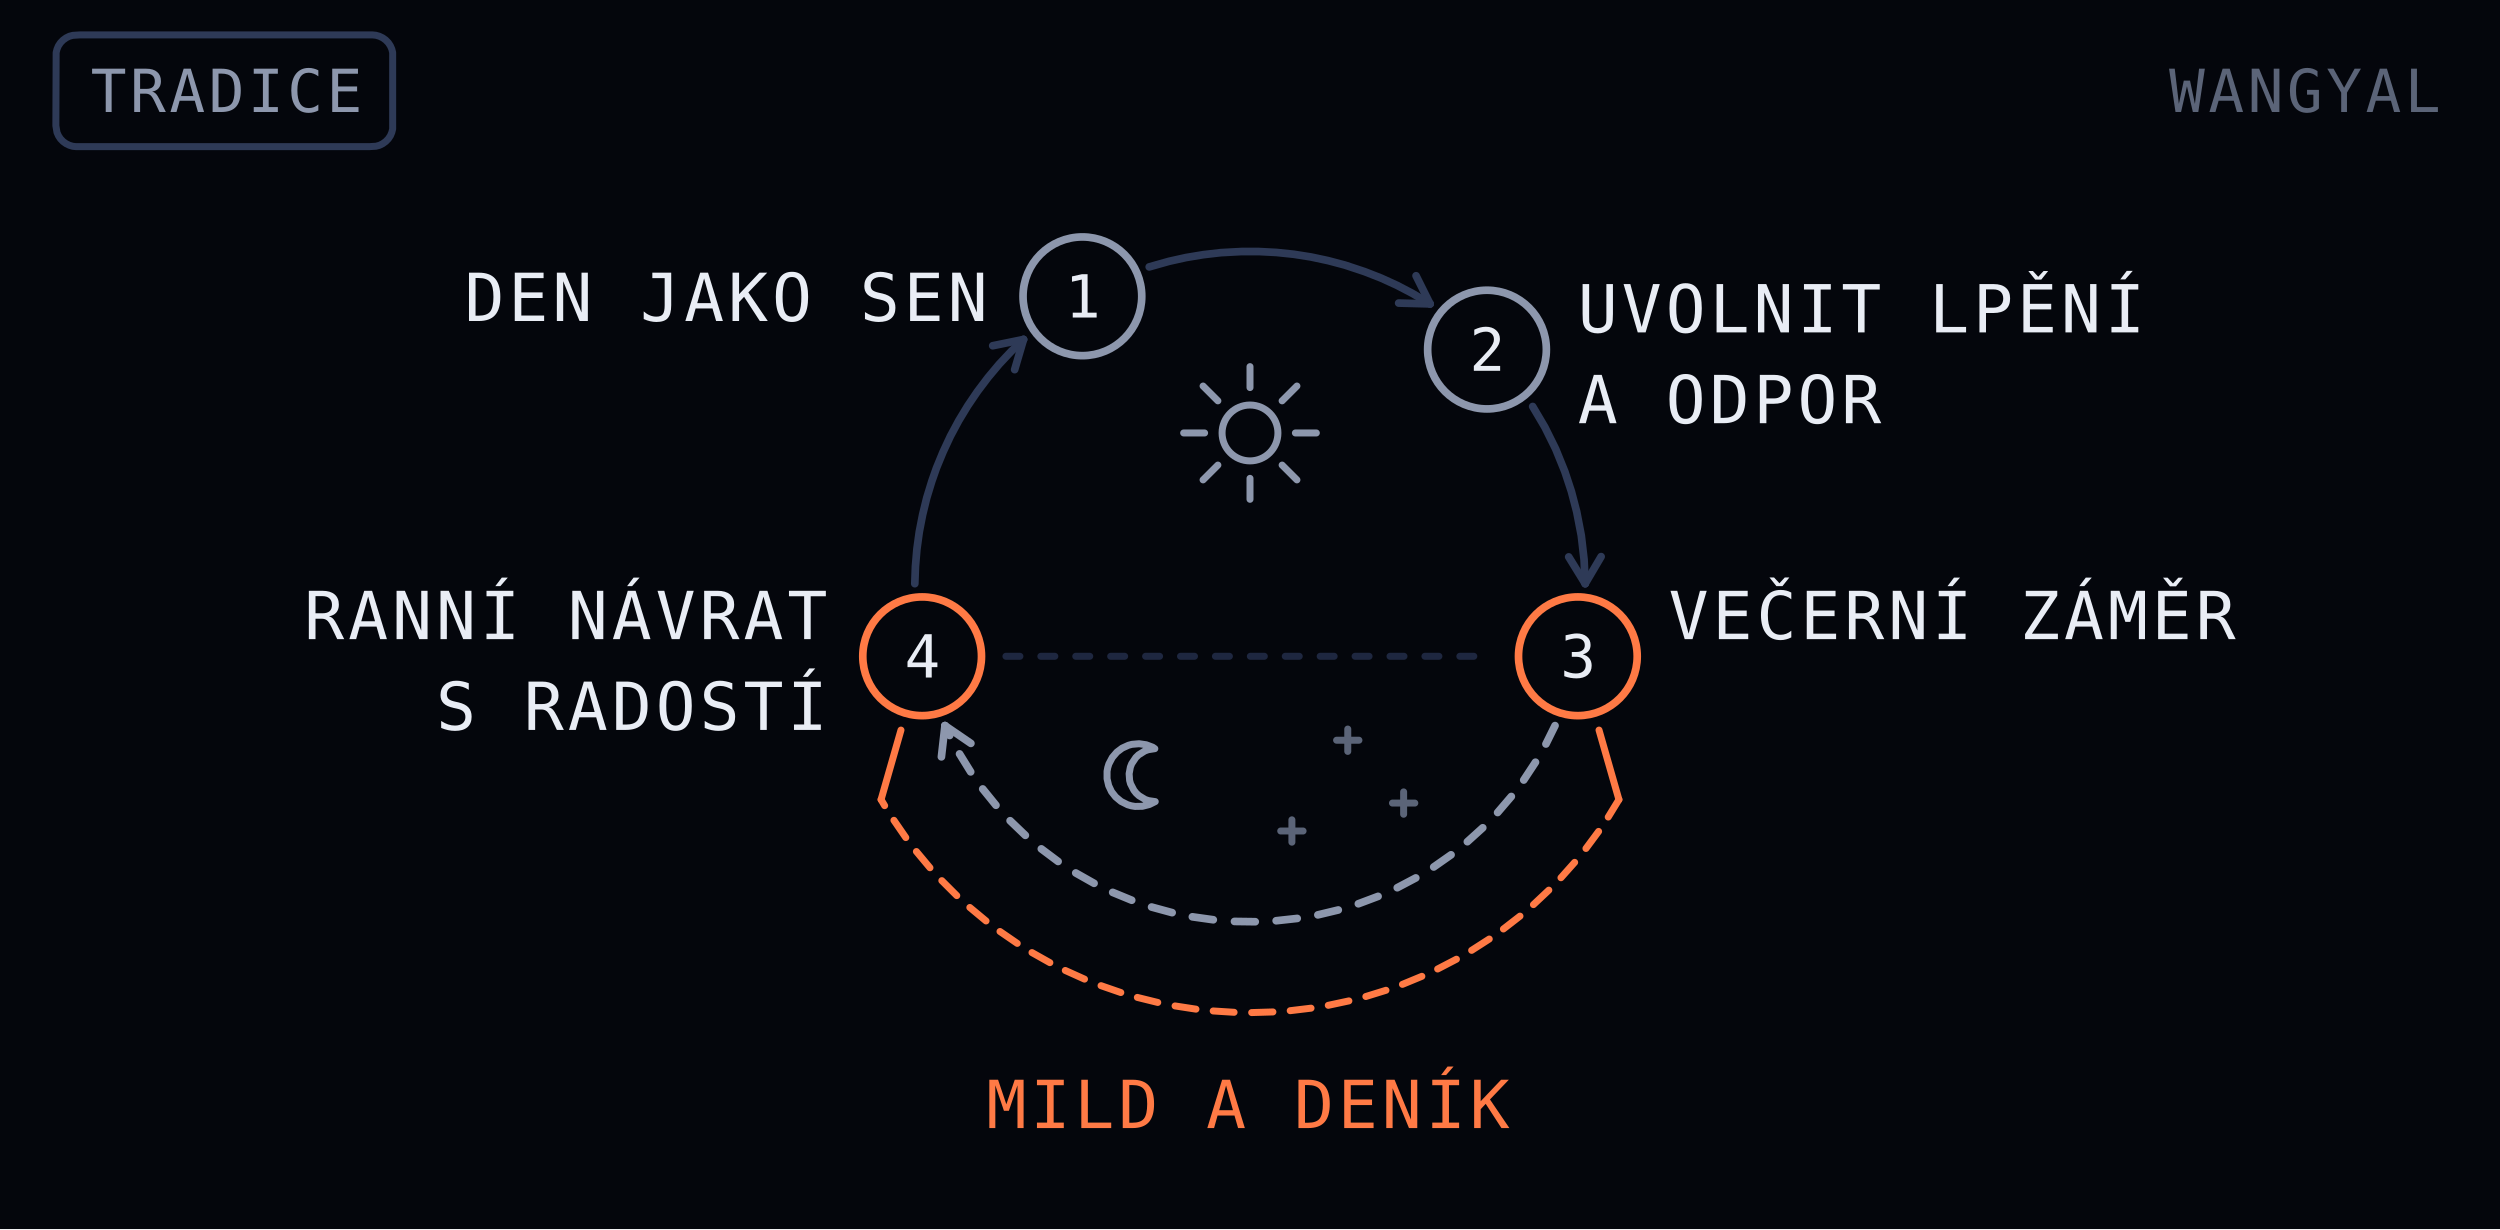
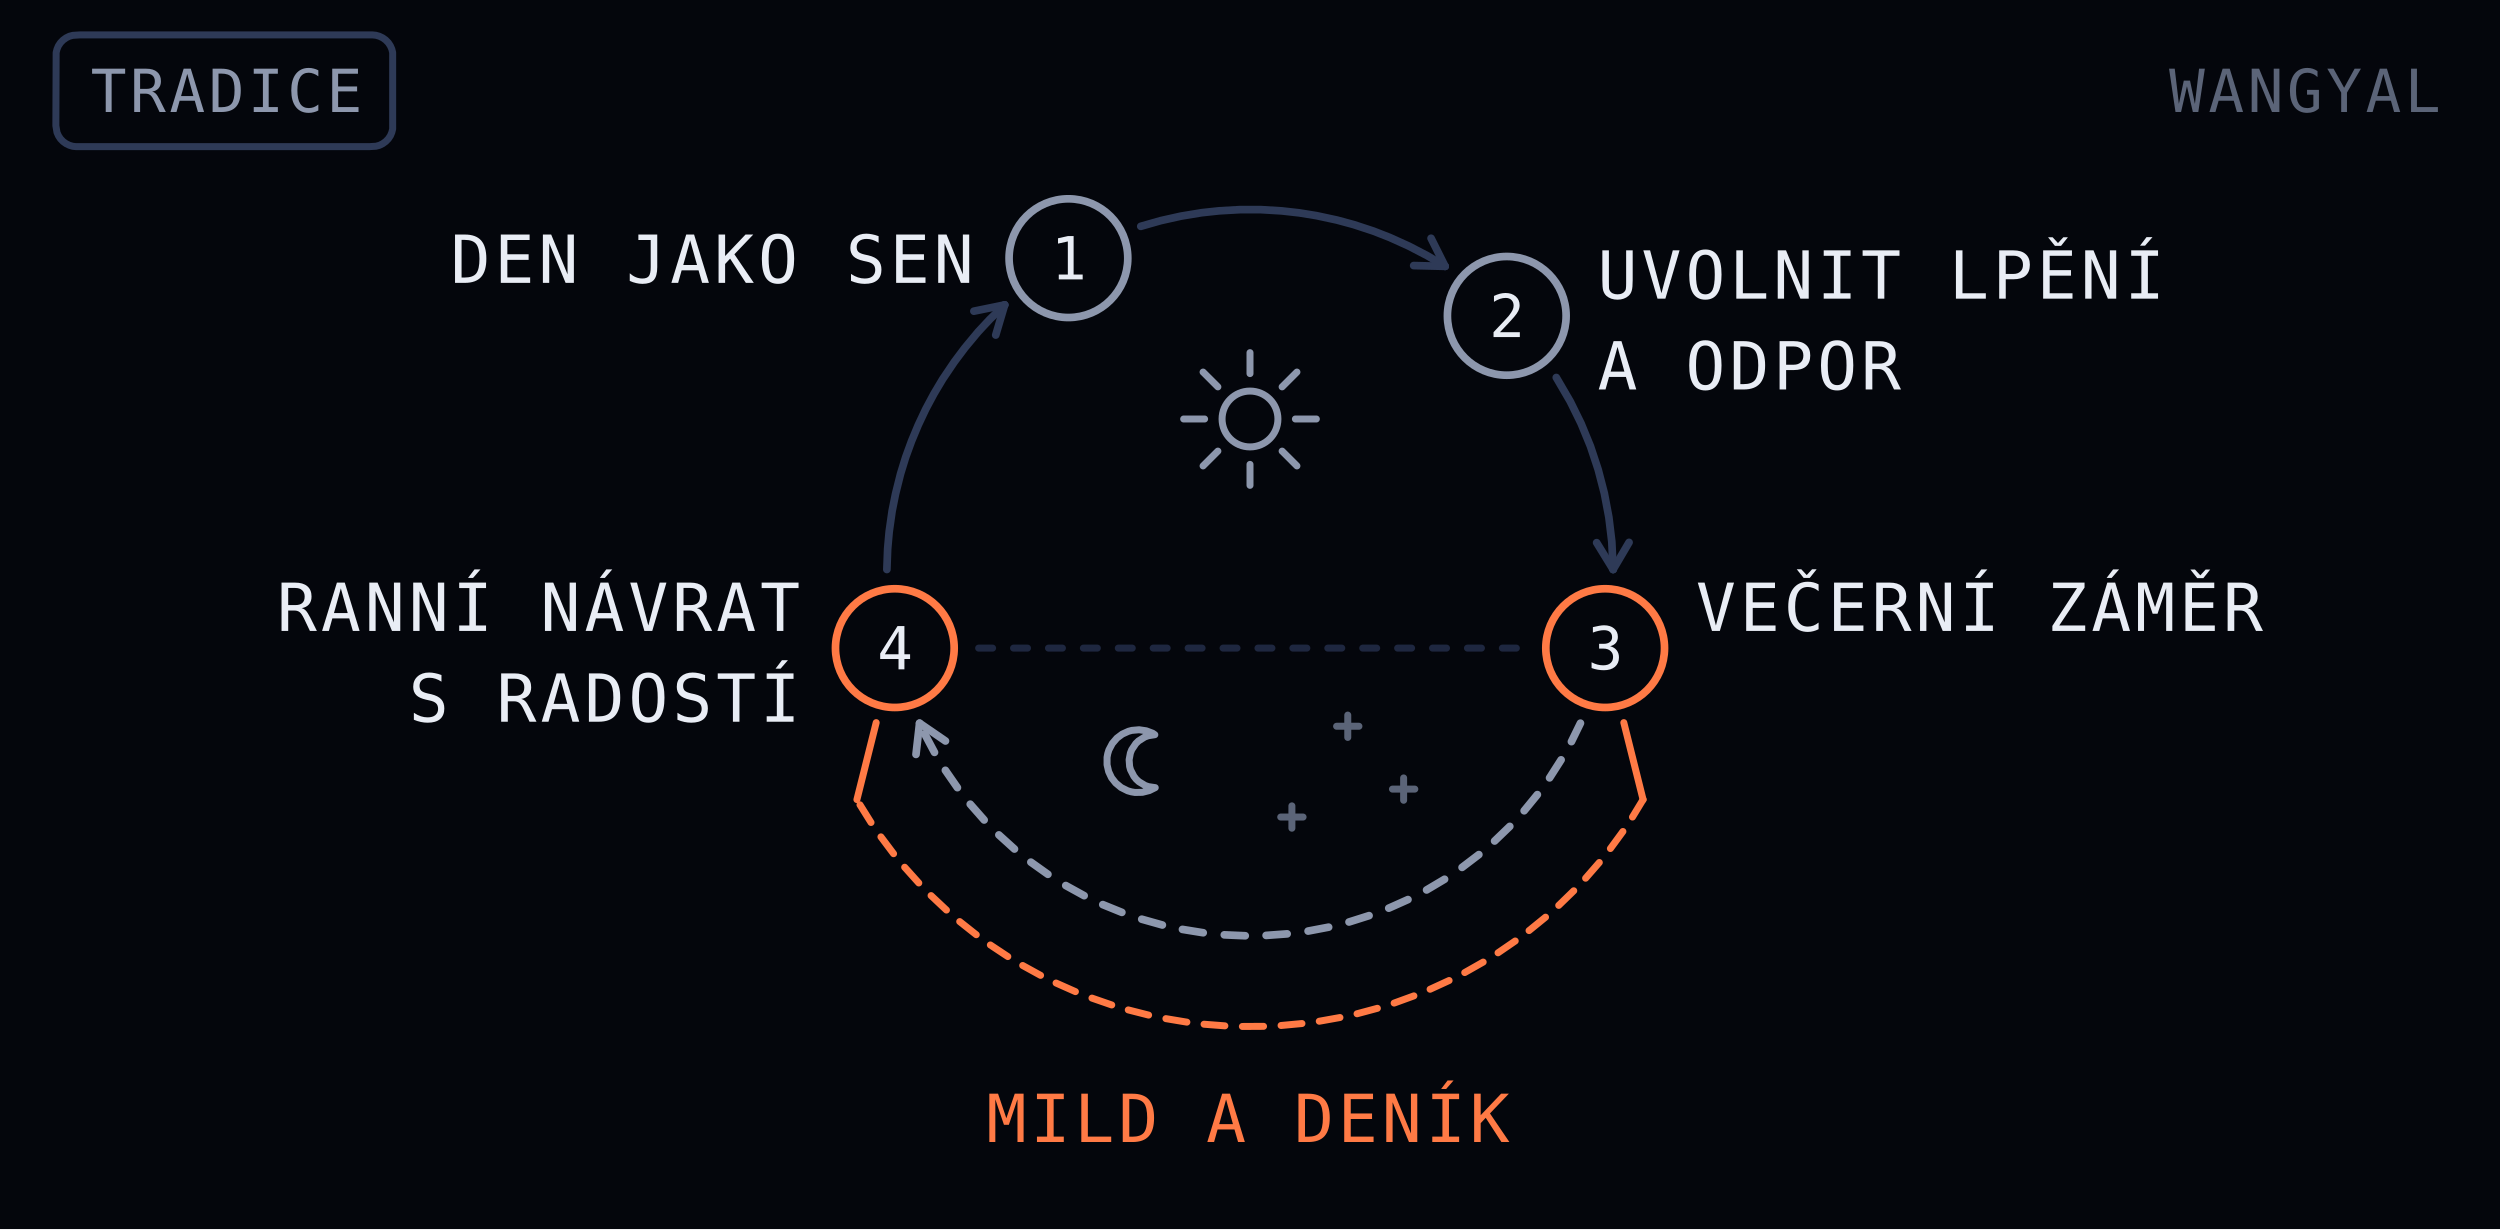
<svg xmlns="http://www.w3.org/2000/svg" width="358" height="176" viewBox="0 0 358 176">
  <rect width="358" height="176" fill="#04060C" />
-   <path d="M164.57 38.22L167.41 37.42L169.84 36.88L172.31 36.47L174.82 36.18L177.79 36.02L180.28 36.02L182.78 36.15L185.27 36.41L187.74 36.8L190.18 37.32L192.59 37.96L195.42 38.9L197.77 39.82L200.05 40.86L202.25 42.01L204.79 43.52" fill="none" stroke="#2E3A57" stroke-width="1.1" stroke-linecap="round" stroke-linejoin="round" />
-   <line x1="204.79" y1="43.52" x2="200.29" y2="43.4" fill="none" stroke="#2E3A57" stroke-width="1.1" stroke-linecap="round" stroke-linejoin="round" />
-   <line x1="204.79" y1="43.52" x2="202.78" y2="39.49" fill="none" stroke="#2E3A57" stroke-width="1.1" stroke-linecap="round" stroke-linejoin="round" />
-   <path d="M219.48 58.21L221.23 61.18L222.77 64.29L224.08 67.52L225.02 70.37L225.78 73.27L226.44 76.69L226.84 80.14L227 83.58" fill="none" stroke="#2E3A57" stroke-width="1.1" stroke-linecap="round" stroke-linejoin="round" />
-   <line x1="227" y1="83.58" x2="224.64" y2="79.75" fill="none" stroke="#2E3A57" stroke-width="1.1" stroke-linecap="round" stroke-linejoin="round" />
-   <line x1="227" y1="83.58" x2="229.28" y2="79.71" fill="none" stroke="#2E3A57" stroke-width="1.1" stroke-linecap="round" stroke-linejoin="round" />
-   <path d="M222.68 103.91L221.38 106.54M219.88 109.15L218.2 111.7M216.42 114.06L214.46 116.35M212.33 118.54L210.13 120.53M207.79 122.41L205.31 124.15M202.74 125.72L200.09 127.12M197.34 128.36L194.52 129.42M191.64 130.31L188.72 131.01M185.76 131.52L182.75 131.85M179.75 131.99L176.78 131.95M173.74 131.71L170.75 131.29M167.85 130.69L164.91 129.89M162.06 128.91L159.34 127.79M156.67 126.49L154.05 125.01M151.52 123.36L149.12 121.56M146.83 119.62L144.65 117.53M142.62 115.31L140.73 112.98M139 110.53L137.41 107.96M135.99 105.32L135.32 103.91" fill="none" stroke="#8D97AD" stroke-width="1.1" stroke-linecap="round" stroke-linejoin="round" />
-   <line x1="135.32" y1="103.91" x2="139.03" y2="106.45" fill="none" stroke="#8D97AD" stroke-width="1.1" stroke-linecap="round" stroke-linejoin="round" />
-   <line x1="135.32" y1="103.91" x2="134.81" y2="108.38" fill="none" stroke="#8D97AD" stroke-width="1.1" stroke-linecap="round" stroke-linejoin="round" />
-   <path d="M131 83.58L131.09 81.12L131.3 78.65L131.64 76.17L132.12 73.7L132.71 71.29L133.44 68.9L134.1 67.02L135.05 64.71L136.11 62.44L137.29 60.24L138.58 58.11L139.97 56.06L141.49 54.05L143.1 52.13L144.8 50.32L146.57 48.61" fill="none" stroke="#2E3A57" stroke-width="1.1" stroke-linecap="round" stroke-linejoin="round" />
-   <line x1="146.57" y1="48.61" x2="145.3" y2="52.93" fill="none" stroke="#2E3A57" stroke-width="1.1" stroke-linecap="round" stroke-linejoin="round" />
-   <line x1="146.57" y1="48.61" x2="142.16" y2="49.51" fill="none" stroke="#2E3A57" stroke-width="1.1" stroke-linecap="round" stroke-linejoin="round" />
-   <path d="M144.05 93.98L146.05 93.98M149.05 93.98L151.05 93.98M154.05 93.98L156.05 93.98M159.05 93.98L161.05 93.98M164.05 93.98L166.05 93.98M169.05 93.98L171.05 93.98M174.05 93.98L176.05 93.98M179.05 93.98L181.05 93.98M184.05 93.98L186.05 93.98M189.05 93.98L191.05 93.98M194.05 93.98L196.05 93.98M199.05 93.98L201.05 93.98M204.05 93.98L206.05 93.98M209.05 93.98L211.05 93.98" fill="none" stroke="#1E2740" stroke-width="1" stroke-linecap="round" stroke-linejoin="round" />
-   <circle cx="179" cy="62" r="4" fill="none" stroke="#8D97AD" stroke-width="1" stroke-linecap="round" stroke-linejoin="round" />
-   <line x1="185.5" y1="62" x2="188.5" y2="62" fill="none" stroke="#8D97AD" stroke-width="1" stroke-linecap="round" stroke-linejoin="round" />
-   <line x1="183.6" y1="66.6" x2="185.72" y2="68.72" fill="none" stroke="#8D97AD" stroke-width="1" stroke-linecap="round" stroke-linejoin="round" />
-   <line x1="179" y1="68.5" x2="179" y2="71.5" fill="none" stroke="#8D97AD" stroke-width="1" stroke-linecap="round" stroke-linejoin="round" />
-   <line x1="174.4" y1="66.6" x2="172.28" y2="68.72" fill="none" stroke="#8D97AD" stroke-width="1" stroke-linecap="round" stroke-linejoin="round" />
-   <line x1="172.5" y1="62" x2="169.5" y2="62" fill="none" stroke="#8D97AD" stroke-width="1" stroke-linecap="round" stroke-linejoin="round" />
-   <line x1="174.4" y1="57.4" x2="172.28" y2="55.28" fill="none" stroke="#8D97AD" stroke-width="1" stroke-linecap="round" stroke-linejoin="round" />
-   <line x1="179" y1="55.5" x2="179" y2="52.5" fill="none" stroke="#8D97AD" stroke-width="1" stroke-linecap="round" stroke-linejoin="round" />
-   <line x1="183.6" y1="57.4" x2="185.72" y2="55.28" fill="none" stroke="#8D97AD" stroke-width="1" stroke-linecap="round" stroke-linejoin="round" />
-   <path d="M165.43 114.79L164.58 115.21L163.59 115.46L162.53 115.48L162 115.39L161.48 115.24L160.54 114.77L159.76 114.12L159.17 113.37L158.76 112.5L158.53 111.51L158.53 110.45L158.63 109.92L158.79 109.4L159.28 108.47L159.94 107.7L160.7 107.13L161.6 106.72L162.09 106.59L163.12 106.5L164.14 106.65L165.07 107L165.37 107.21L164.42 107.36L163.93 107.54L163.04 108.1L162.65 108.48L162.06 109.36L161.87 109.84L161.69 110.8L161.76 111.75L161.89 112.23L162.37 113.16L162.7 113.58L163.09 113.94L164 114.49L164.48 114.65L165.43 114.79" fill="none" stroke="#8D97AD" stroke-width="1" stroke-linecap="round" stroke-linejoin="round" />
-   <line x1="191.4" y1="106" x2="194.6" y2="106" fill="none" stroke="#5B6478" stroke-width="1" stroke-linecap="round" stroke-linejoin="round" />
-   <line x1="193" y1="104.4" x2="193" y2="107.6" fill="none" stroke="#5B6478" stroke-width="1" stroke-linecap="round" stroke-linejoin="round" />
-   <line x1="199.4" y1="115" x2="202.6" y2="115" fill="none" stroke="#5B6478" stroke-width="1" stroke-linecap="round" stroke-linejoin="round" />
-   <line x1="201" y1="113.4" x2="201" y2="116.6" fill="none" stroke="#5B6478" stroke-width="1" stroke-linecap="round" stroke-linejoin="round" />
-   <line x1="183.4" y1="119" x2="186.6" y2="119" fill="none" stroke="#5B6478" stroke-width="1" stroke-linecap="round" stroke-linejoin="round" />
-   <line x1="185" y1="117.4" x2="185" y2="120.6" fill="none" stroke="#5B6478" stroke-width="1" stroke-linecap="round" stroke-linejoin="round" />
-   <path d="M231.83 114.5L230.3 117M228.92 119.06L227.11 121.5M225.49 123.49L223.53 125.69M221.79 127.47L219.59 129.54M217.66 131.19L215.29 133.03M213.26 134.47L210.74 136.09M208.56 137.36L205.87 138.76M203.61 139.81L200.83 140.96M198.47 141.81L195.59 142.7M193.16 143.33L190.21 143.96M187.74 144.37L184.76 144.73M182.28 144.91L179.24 145M176.72 144.96L173.73 144.77M171.26 144.51L168.27 144.05M165.79 143.55L162.87 142.83M160.5 142.13L157.67 141.15M155.3 140.21L152.55 138.97M150.34 137.85L147.78 136.41M145.67 135.09L143.2 133.39M141.2 131.88L138.88 129.95M137.01 128.25L134.87 126.11M133.17 124.26L131.23 121.94M129.71 119.94L128.01 117.47M126.68 115.37L126.17 114.5" fill="none" stroke="#FF7A45" stroke-width="1" stroke-linecap="round" stroke-linejoin="round" />
-   <line x1="231.83" y1="114.5" x2="228.98" y2="104.55" fill="none" stroke="#FF7A45" stroke-width="1" stroke-linecap="round" stroke-linejoin="round" />
-   <line x1="126.17" y1="114.5" x2="129.02" y2="104.55" fill="none" stroke="#FF7A45" stroke-width="1" stroke-linecap="round" stroke-linejoin="round" />
-   <text x="178.72" y="161.54" text-anchor="middle" font-family="'JetBrains Mono', monospace" font-size="9.5" font-weight="500" letter-spacing="0.57" fill="#FF7A45">MILD A DENÍK</text>
-   <circle cx="155" cy="42.43" r="8.5" fill="none" stroke="#8D97AD" stroke-width="1.1" stroke-linecap="round" stroke-linejoin="round" />
-   <text x="155.05" y="45.47" text-anchor="middle" font-family="'JetBrains Mono', monospace" font-size="8.5" font-weight="500" letter-spacing="0.51" fill="#E9EDF5">1</text>
-   <circle cx="212.94" cy="50.06" r="8.5" fill="none" stroke="#8D97AD" stroke-width="1.1" stroke-linecap="round" stroke-linejoin="round" />
-   <text x="212.99" y="53.1" text-anchor="middle" font-family="'JetBrains Mono', monospace" font-size="8.5" font-weight="500" letter-spacing="0.51" fill="#E9EDF5">2</text>
-   <circle cx="225.95" cy="93.98" r="8.5" fill="none" stroke="#FF7A45" stroke-width="1.1" stroke-linecap="round" stroke-linejoin="round" />
-   <text x="226" y="97.02" text-anchor="middle" font-family="'JetBrains Mono', monospace" font-size="8.5" font-weight="500" letter-spacing="0.51" fill="#E9EDF5">3</text>
-   <circle cx="132.05" cy="93.98" r="8.5" fill="none" stroke="#FF7A45" stroke-width="1.1" stroke-linecap="round" stroke-linejoin="round" />
-   <text x="132.09" y="97.02" text-anchor="middle" font-family="'JetBrains Mono', monospace" font-size="8.5" font-weight="500" letter-spacing="0.51" fill="#E9EDF5">4</text>
-   <text x="141.43" y="45.97" text-anchor="end" font-family="'JetBrains Mono', monospace" font-size="9.5" font-weight="500" letter-spacing="0.57" fill="#E9EDF5">DEN JAKO SEN</text>
-   <text x="225.94" y="47.6" text-anchor="start" font-family="'JetBrains Mono', monospace" font-size="9.5" font-weight="500" letter-spacing="0.57" fill="#E9EDF5">UVOLNIT LPĚNÍ</text>
-   <text x="225.94" y="60.6" text-anchor="start" font-family="'JetBrains Mono', monospace" font-size="9.5" font-weight="500" letter-spacing="0.57" fill="#E9EDF5">A ODPOR</text>
-   <text x="238.95" y="91.52" text-anchor="start" font-family="'JetBrains Mono', monospace" font-size="9.5" font-weight="500" letter-spacing="0.57" fill="#E9EDF5">VEČERNÍ ZÁMĚR</text>
-   <text x="118.48" y="91.52" text-anchor="end" font-family="'JetBrains Mono', monospace" font-size="9.5" font-weight="500" letter-spacing="0.57" fill="#E9EDF5">RANNÍ NÁVRAT</text>
-   <text x="118.48" y="104.52" text-anchor="end" font-family="'JetBrains Mono', monospace" font-size="9.5" font-weight="500" letter-spacing="0.57" fill="#E9EDF5">S RADOSTÍ</text>
+   <path d="M163.36 32.41L166.2 31.6L169.11 30.95L172.08 30.46L174.59 30.19L177.56 30.02L180.55 30.02L183.55 30.2L186.04 30.48L188.51 30.88L191.44 31.51L193.84 32.16L196.67 33.09L199.02 34.01L201.76 35.25L204.41 36.63L206.94 38.14" fill="none" stroke="#2E3A57" stroke-width="1.1" stroke-linecap="round" stroke-linejoin="round" />
+   <line x1="206.94" y1="38.14" x2="202.44" y2="38.03" fill="none" stroke="#2E3A57" stroke-width="1.1" stroke-linecap="round" stroke-linejoin="round" />
+   <line x1="206.94" y1="38.14" x2="204.93" y2="34.12" fill="none" stroke="#2E3A57" stroke-width="1.1" stroke-linecap="round" stroke-linejoin="round" />
+   <path d="M222.86 54.06L224.86 57.49L226.41 60.64L227.75 63.9L228.86 67.25L229.74 70.64L230.39 74.08L230.81 77.56L231 81.55" fill="none" stroke="#2E3A57" stroke-width="1.1" stroke-linecap="round" stroke-linejoin="round" />
+   <line x1="231" y1="81.55" x2="228.64" y2="77.71" fill="none" stroke="#2E3A57" stroke-width="1.1" stroke-linecap="round" stroke-linejoin="round" />
+   <line x1="231" y1="81.55" x2="233.28" y2="77.67" fill="none" stroke="#2E3A57" stroke-width="1.1" stroke-linecap="round" stroke-linejoin="round" />
+   <path d="M226.32 103.56L225.03 106.2M223.55 108.81L221.9 111.39M220.15 113.79L218.26 116.1M216.2 118.34L214.03 120.43M211.77 122.38L209.37 124.21M206.86 125.91L204.29 127.44M201.62 128.82L198.87 130.05M196.05 131.12L193.18 132.03M190.26 132.77L187.32 133.33M184.32 133.73L181.31 133.95M178.32 134L175.32 133.87M172.3 133.57L169.33 133.09M166.45 132.46L163.5 131.63M160.65 130.65L157.92 129.54M155.25 128.26L152.62 126.81M150.06 125.2L147.62 123.46M145.27 121.58L143.04 119.56M140.93 117.42L138.94 115.16M137.1 112.79L135.38 110.31M133.82 107.74L132.41 105.09" fill="none" stroke="#8D97AD" stroke-width="1.1" stroke-linecap="round" stroke-linejoin="round" />
+   <line x1="131.68" y1="103.56" x2="135.39" y2="106.11" fill="none" stroke="#8D97AD" stroke-width="1.1" stroke-linecap="round" stroke-linejoin="round" />
+   <line x1="131.68" y1="103.56" x2="131.17" y2="108.03" fill="none" stroke="#8D97AD" stroke-width="1.1" stroke-linecap="round" stroke-linejoin="round" />
+   <path d="M127 81.55L127.11 78.61L127.33 76.14L127.75 73.18L128.24 70.73L128.96 67.85L129.69 65.48L130.54 63.15L131.5 60.85L132.56 58.6L133.73 56.41L135 54.28L136.66 51.82L138.16 49.82L140.07 47.52L141.76 45.71L143.87 43.66" fill="none" stroke="#2E3A57" stroke-width="1.1" stroke-linecap="round" stroke-linejoin="round" />
+   <line x1="143.87" y1="43.66" x2="142.59" y2="47.98" fill="none" stroke="#2E3A57" stroke-width="1.1" stroke-linecap="round" stroke-linejoin="round" />
+   <line x1="143.87" y1="43.66" x2="139.46" y2="44.56" fill="none" stroke="#2E3A57" stroke-width="1.1" stroke-linecap="round" stroke-linejoin="round" />
+   <path d="M140.14 92.81L142.14 92.81M145.14 92.81L147.14 92.81M150.14 92.81L152.14 92.81M155.14 92.81L157.14 92.81M160.14 92.81L162.14 92.81M165.14 92.81L167.14 92.81M170.14 92.81L172.14 92.81M175.14 92.81L177.14 92.81M180.14 92.81L182.14 92.81M185.14 92.81L187.14 92.81M190.14 92.81L192.14 92.81M195.14 92.81L197.14 92.81M200.14 92.81L202.14 92.81M205.14 92.81L207.14 92.81M210.14 92.81L212.14 92.81M215.14 92.81L217.14 92.81" fill="none" stroke="#1E2740" stroke-width="1" stroke-linecap="round" stroke-linejoin="round" />
+   <circle cx="179" cy="60" r="4" fill="none" stroke="#8D97AD" stroke-width="1" stroke-linecap="round" stroke-linejoin="round" />
+   <line x1="185.5" y1="60" x2="188.5" y2="60" fill="none" stroke="#8D97AD" stroke-width="1" stroke-linecap="round" stroke-linejoin="round" />
+   <line x1="183.6" y1="64.6" x2="185.72" y2="66.72" fill="none" stroke="#8D97AD" stroke-width="1" stroke-linecap="round" stroke-linejoin="round" />
+   <line x1="179" y1="66.5" x2="179" y2="69.5" fill="none" stroke="#8D97AD" stroke-width="1" stroke-linecap="round" stroke-linejoin="round" />
+   <line x1="174.4" y1="64.6" x2="172.28" y2="66.72" fill="none" stroke="#8D97AD" stroke-width="1" stroke-linecap="round" stroke-linejoin="round" />
+   <line x1="172.5" y1="60" x2="169.5" y2="60" fill="none" stroke="#8D97AD" stroke-width="1" stroke-linecap="round" stroke-linejoin="round" />
+   <line x1="174.4" y1="55.4" x2="172.28" y2="53.28" fill="none" stroke="#8D97AD" stroke-width="1" stroke-linecap="round" stroke-linejoin="round" />
+   <line x1="179" y1="53.5" x2="179" y2="50.5" fill="none" stroke="#8D97AD" stroke-width="1" stroke-linecap="round" stroke-linejoin="round" />
+   <line x1="183.6" y1="55.4" x2="185.72" y2="53.28" fill="none" stroke="#8D97AD" stroke-width="1" stroke-linecap="round" stroke-linejoin="round" />
+   <path d="M165.43 112.79L164.58 113.21L163.59 113.46L162.53 113.48L162 113.39L161.48 113.24L160.54 112.77L159.76 112.12L159.17 111.37L158.76 110.5L158.53 109.51L158.53 108.45L158.63 107.92L158.79 107.4L159.28 106.47L159.94 105.7L160.7 105.13L161.6 104.72L162.09 104.59L163.12 104.5L164.14 104.65L165.07 105L165.37 105.21L164.42 105.36L163.93 105.54L163.04 106.1L162.65 106.48L162.06 107.36L161.87 107.84L161.69 108.8L161.76 109.75L161.89 110.23L162.37 111.16L162.7 111.58L163.09 111.94L164 112.49L164.48 112.65L165.43 112.79" fill="none" stroke="#8D97AD" stroke-width="1" stroke-linecap="round" stroke-linejoin="round" />
+   <line x1="191.4" y1="104" x2="194.6" y2="104" fill="none" stroke="#5B6478" stroke-width="1" stroke-linecap="round" stroke-linejoin="round" />
+   <line x1="193" y1="102.4" x2="193" y2="105.6" fill="none" stroke="#5B6478" stroke-width="1" stroke-linecap="round" stroke-linejoin="round" />
+   <line x1="199.4" y1="113" x2="202.6" y2="113" fill="none" stroke="#5B6478" stroke-width="1" stroke-linecap="round" stroke-linejoin="round" />
+   <line x1="201" y1="111.4" x2="201" y2="114.6" fill="none" stroke="#5B6478" stroke-width="1" stroke-linecap="round" stroke-linejoin="round" />
+   <line x1="183.4" y1="117" x2="186.6" y2="117" fill="none" stroke="#5B6478" stroke-width="1" stroke-linecap="round" stroke-linejoin="round" />
+   <line x1="185" y1="115.4" x2="185" y2="118.6" fill="none" stroke="#5B6478" stroke-width="1" stroke-linecap="round" stroke-linejoin="round" />
+   <path d="M235.29 114.5L233.77 117M232.4 119.07L230.61 121.51M229.02 123.51L227.06 125.76M225.36 127.56L223.21 129.65M221.32 131.34L218.96 133.26M216.98 134.75L214.52 136.44M212.39 137.77L209.75 139.27M207.51 140.41L204.79 141.66M202.47 142.61L199.64 143.64M197.24 144.39L194.33 145.17M191.88 145.71L188.92 146.24M186.44 146.57L183.45 146.85M180.94 146.97L177.91 146.99M175.4 146.9L172.42 146.67M169.96 146.37L166.96 145.87M164.48 145.36L161.57 144.62M159.2 143.91L156.37 142.93M154 142L151.23 140.77M149.01 139.67L146.45 138.26M144.32 136.98L141.82 135.32M139.8 133.85L137.43 131.97M135.53 130.32L133.33 128.25M131.57 126.44L129.55 124.19M127.96 122.25L126.15 119.84M124.73 117.78L123.15 115.25" fill="none" stroke="#FF7A45" stroke-width="1" stroke-linecap="round" stroke-linejoin="round" />
+   <line x1="235.29" y1="114.5" x2="232.53" y2="103.48" fill="none" stroke="#FF7A45" stroke-width="1" stroke-linecap="round" stroke-linejoin="round" />
+   <line x1="122.71" y1="114.5" x2="125.47" y2="103.48" fill="none" stroke="#FF7A45" stroke-width="1" stroke-linecap="round" stroke-linejoin="round" />
+   <text x="178.72" y="163.54" text-anchor="middle" font-family="'JetBrains Mono', monospace" font-size="9.5" font-weight="500" letter-spacing="0.57" fill="#FF7A45">MILD A DENÍK</text>
+   <circle cx="153" cy="36.97" r="8.5" fill="none" stroke="#8D97AD" stroke-width="1.1" stroke-linecap="round" stroke-linejoin="round" />
+   <text x="153.05" y="40.01" text-anchor="middle" font-family="'JetBrains Mono', monospace" font-size="8.5" font-weight="500" letter-spacing="0.51" fill="#E9EDF5">1</text>
+   <circle cx="215.77" cy="45.23" r="8.5" fill="none" stroke="#8D97AD" stroke-width="1.1" stroke-linecap="round" stroke-linejoin="round" />
+   <text x="215.81" y="48.27" text-anchor="middle" font-family="'JetBrains Mono', monospace" font-size="8.5" font-weight="500" letter-spacing="0.51" fill="#E9EDF5">2</text>
+   <circle cx="229.86" cy="92.81" r="8.5" fill="none" stroke="#FF7A45" stroke-width="1.1" stroke-linecap="round" stroke-linejoin="round" />
+   <text x="229.91" y="95.85" text-anchor="middle" font-family="'JetBrains Mono', monospace" font-size="8.5" font-weight="500" letter-spacing="0.51" fill="#E9EDF5">3</text>
+   <circle cx="128.14" cy="92.81" r="8.5" fill="none" stroke="#FF7A45" stroke-width="1.1" stroke-linecap="round" stroke-linejoin="round" />
+   <text x="128.18" y="95.85" text-anchor="middle" font-family="'JetBrains Mono', monospace" font-size="8.5" font-weight="500" letter-spacing="0.51" fill="#E9EDF5">4</text>
+   <text x="139.43" y="40.51" text-anchor="end" font-family="'JetBrains Mono', monospace" font-size="9.5" font-weight="500" letter-spacing="0.57" fill="#E9EDF5">DEN JAKO SEN</text>
+   <text x="228.77" y="42.77" text-anchor="start" font-family="'JetBrains Mono', monospace" font-size="9.5" font-weight="500" letter-spacing="0.57" fill="#E9EDF5">UVOLNIT LPĚNÍ</text>
+   <text x="228.77" y="55.77" text-anchor="start" font-family="'JetBrains Mono', monospace" font-size="9.5" font-weight="500" letter-spacing="0.57" fill="#E9EDF5">A ODPOR</text>
+   <text x="242.86" y="90.35" text-anchor="start" font-family="'JetBrains Mono', monospace" font-size="9.5" font-weight="500" letter-spacing="0.57" fill="#E9EDF5">VEČERNÍ ZÁMĚR</text>
+   <text x="114.57" y="90.35" text-anchor="end" font-family="'JetBrains Mono', monospace" font-size="9.5" font-weight="500" letter-spacing="0.57" fill="#E9EDF5">RANNÍ NÁVRAT</text>
+   <text x="114.57" y="103.35" text-anchor="end" font-family="'JetBrains Mono', monospace" font-size="9.5" font-weight="500" letter-spacing="0.57" fill="#E9EDF5">S RADOSTÍ</text>
  <path d="M8 18L8.04 7.53L8.16 7.05L8.36 6.57L8.66 6.12L9.03 5.74L9.47 5.42L9.94 5.19L10.43 5.06L11.4 5L53.36 5L53.84 5.05L54.32 5.19L54.8 5.42L55.23 5.73L55.61 6.12L55.9 6.56L56.11 7.04L56.23 7.53L56.23 18.47L56.11 18.95L55.91 19.43L55.61 19.88L55.24 20.26L54.8 20.58L54.33 20.81L53.84 20.94L52.87 21L10.91 21L10.43 20.95L9.95 20.81L9.47 20.58L9.04 20.27L8.66 19.88L8.37 19.44L8.16 18.96L8 18Z" fill="none" stroke="#2E3A57" stroke-width="1" stroke-linecap="round" stroke-linejoin="round" />
  <text x="13" y="16.04" text-anchor="start" font-family="'JetBrains Mono', monospace" font-size="8.5" font-weight="500" letter-spacing="0.51" fill="#8D97AD">TRADICE</text>
  <text x="349.49" y="16.04" text-anchor="end" font-family="'JetBrains Mono', monospace" font-size="8.5" font-weight="500" letter-spacing="0.51" fill="#5B6478">WANGYAL</text>
</svg>
